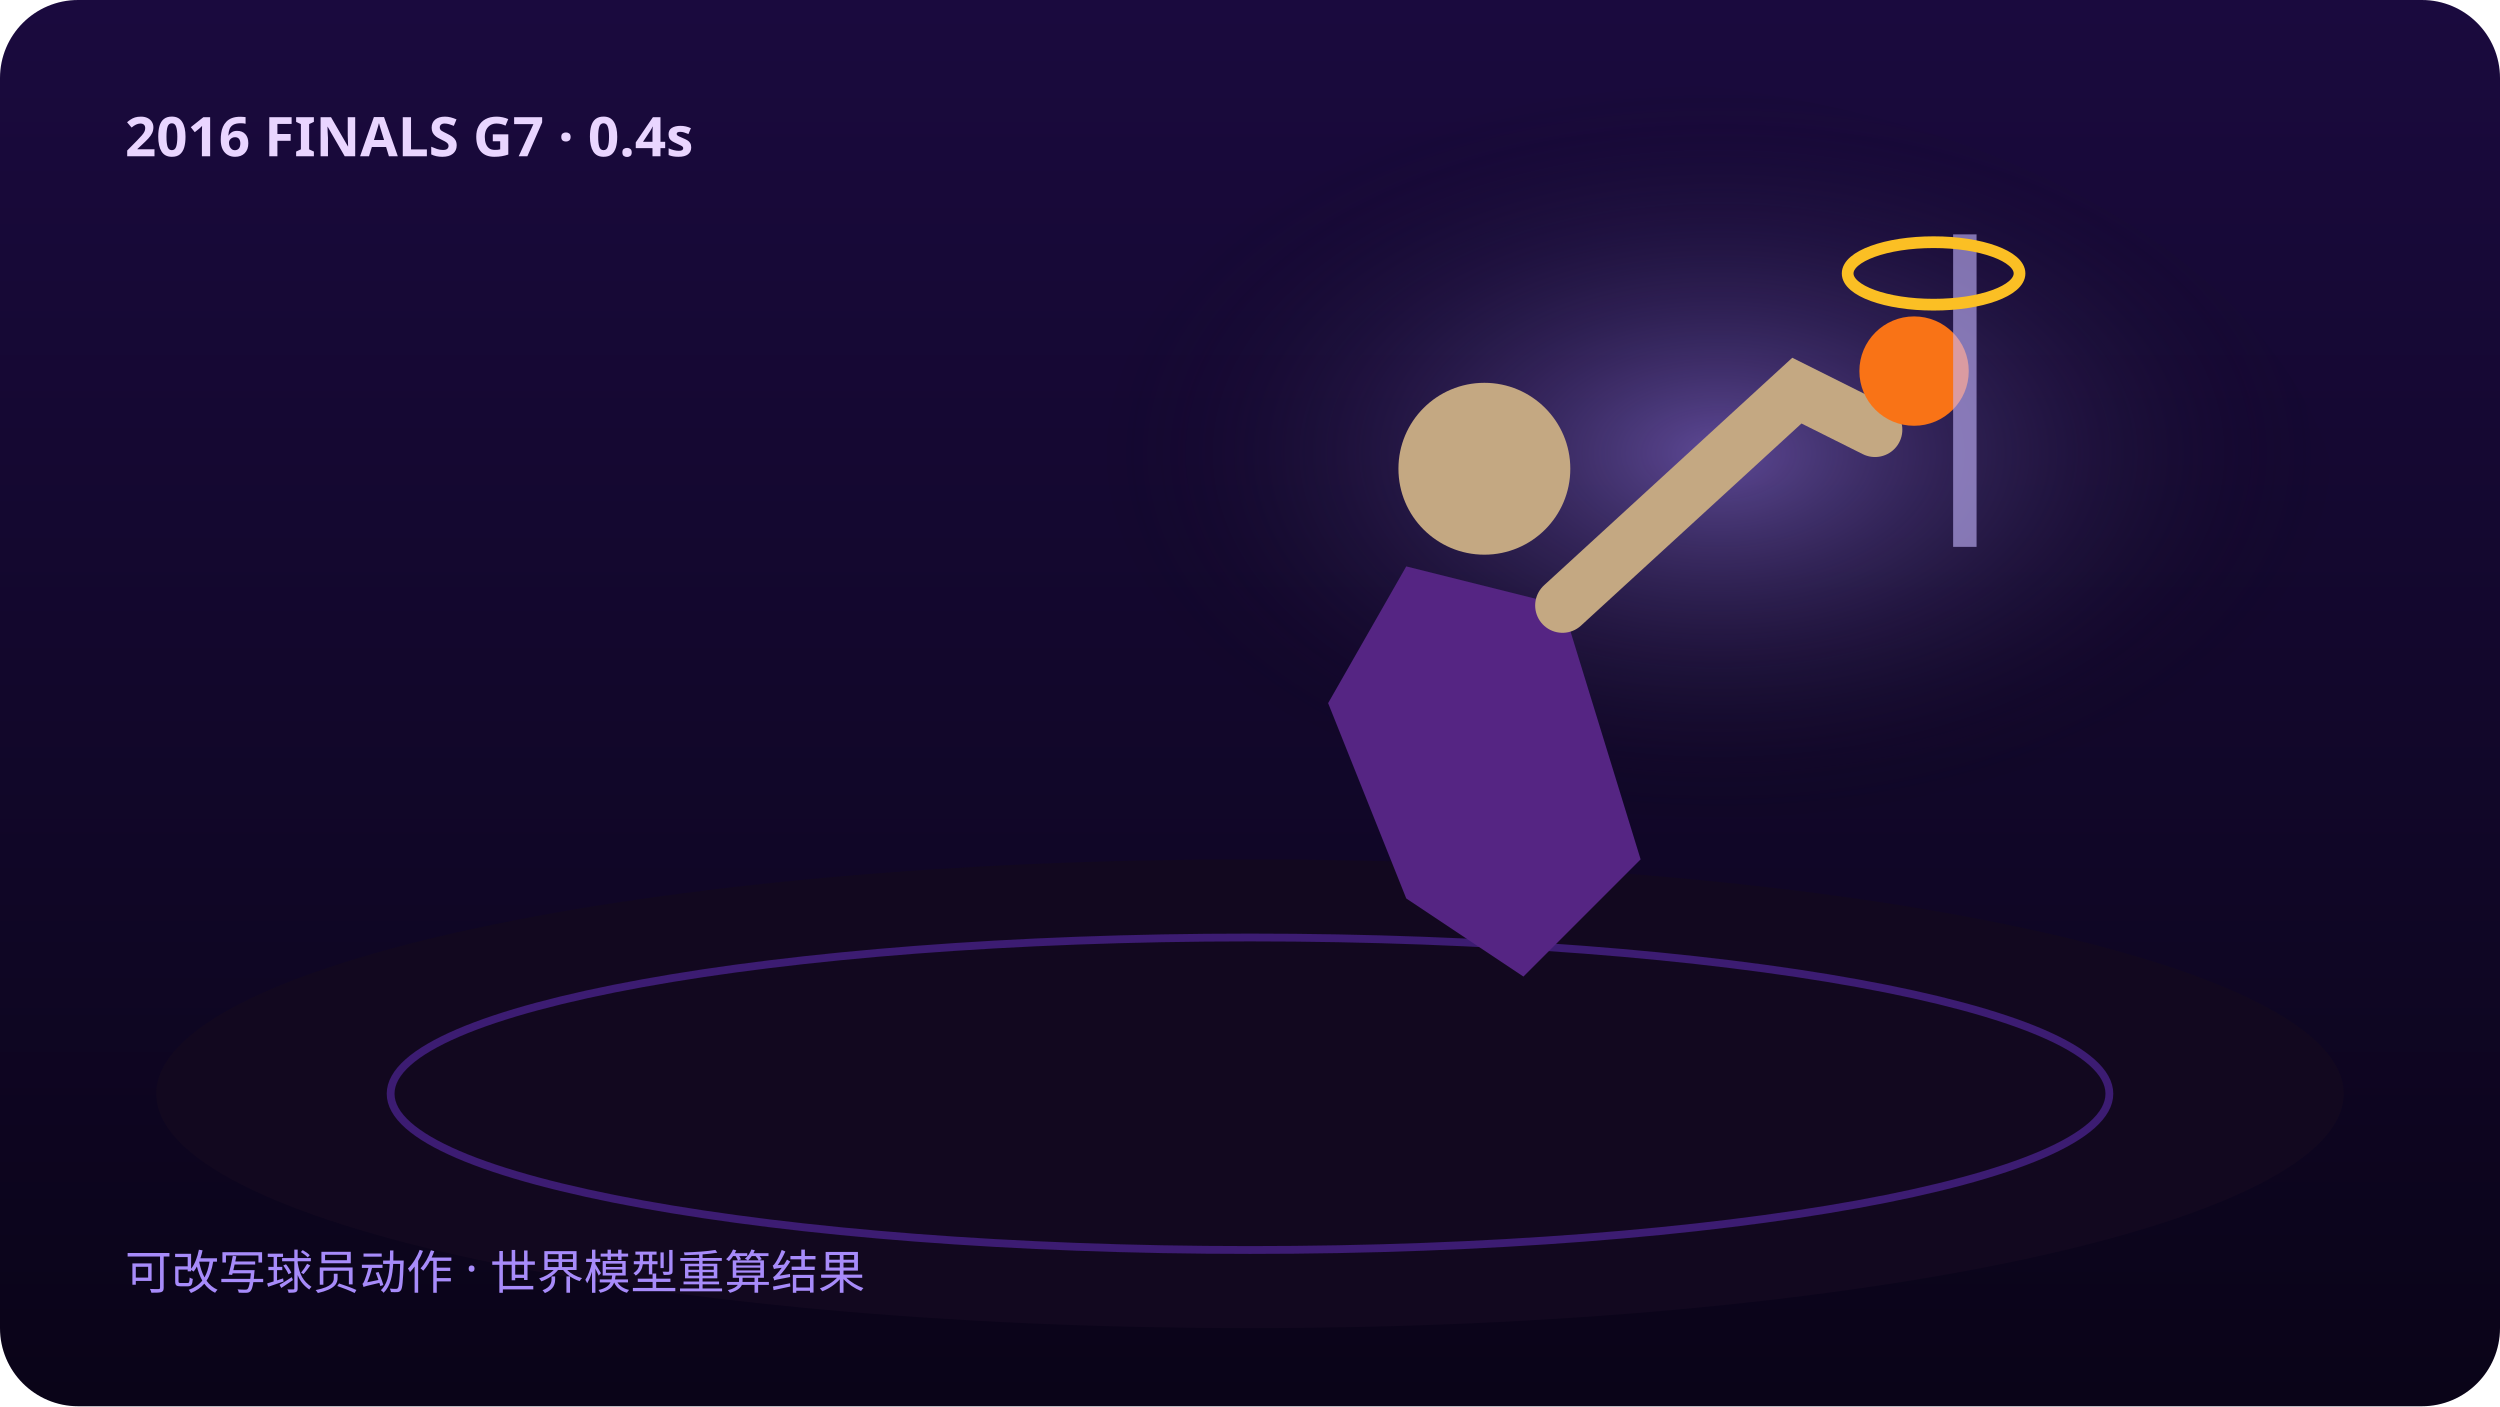
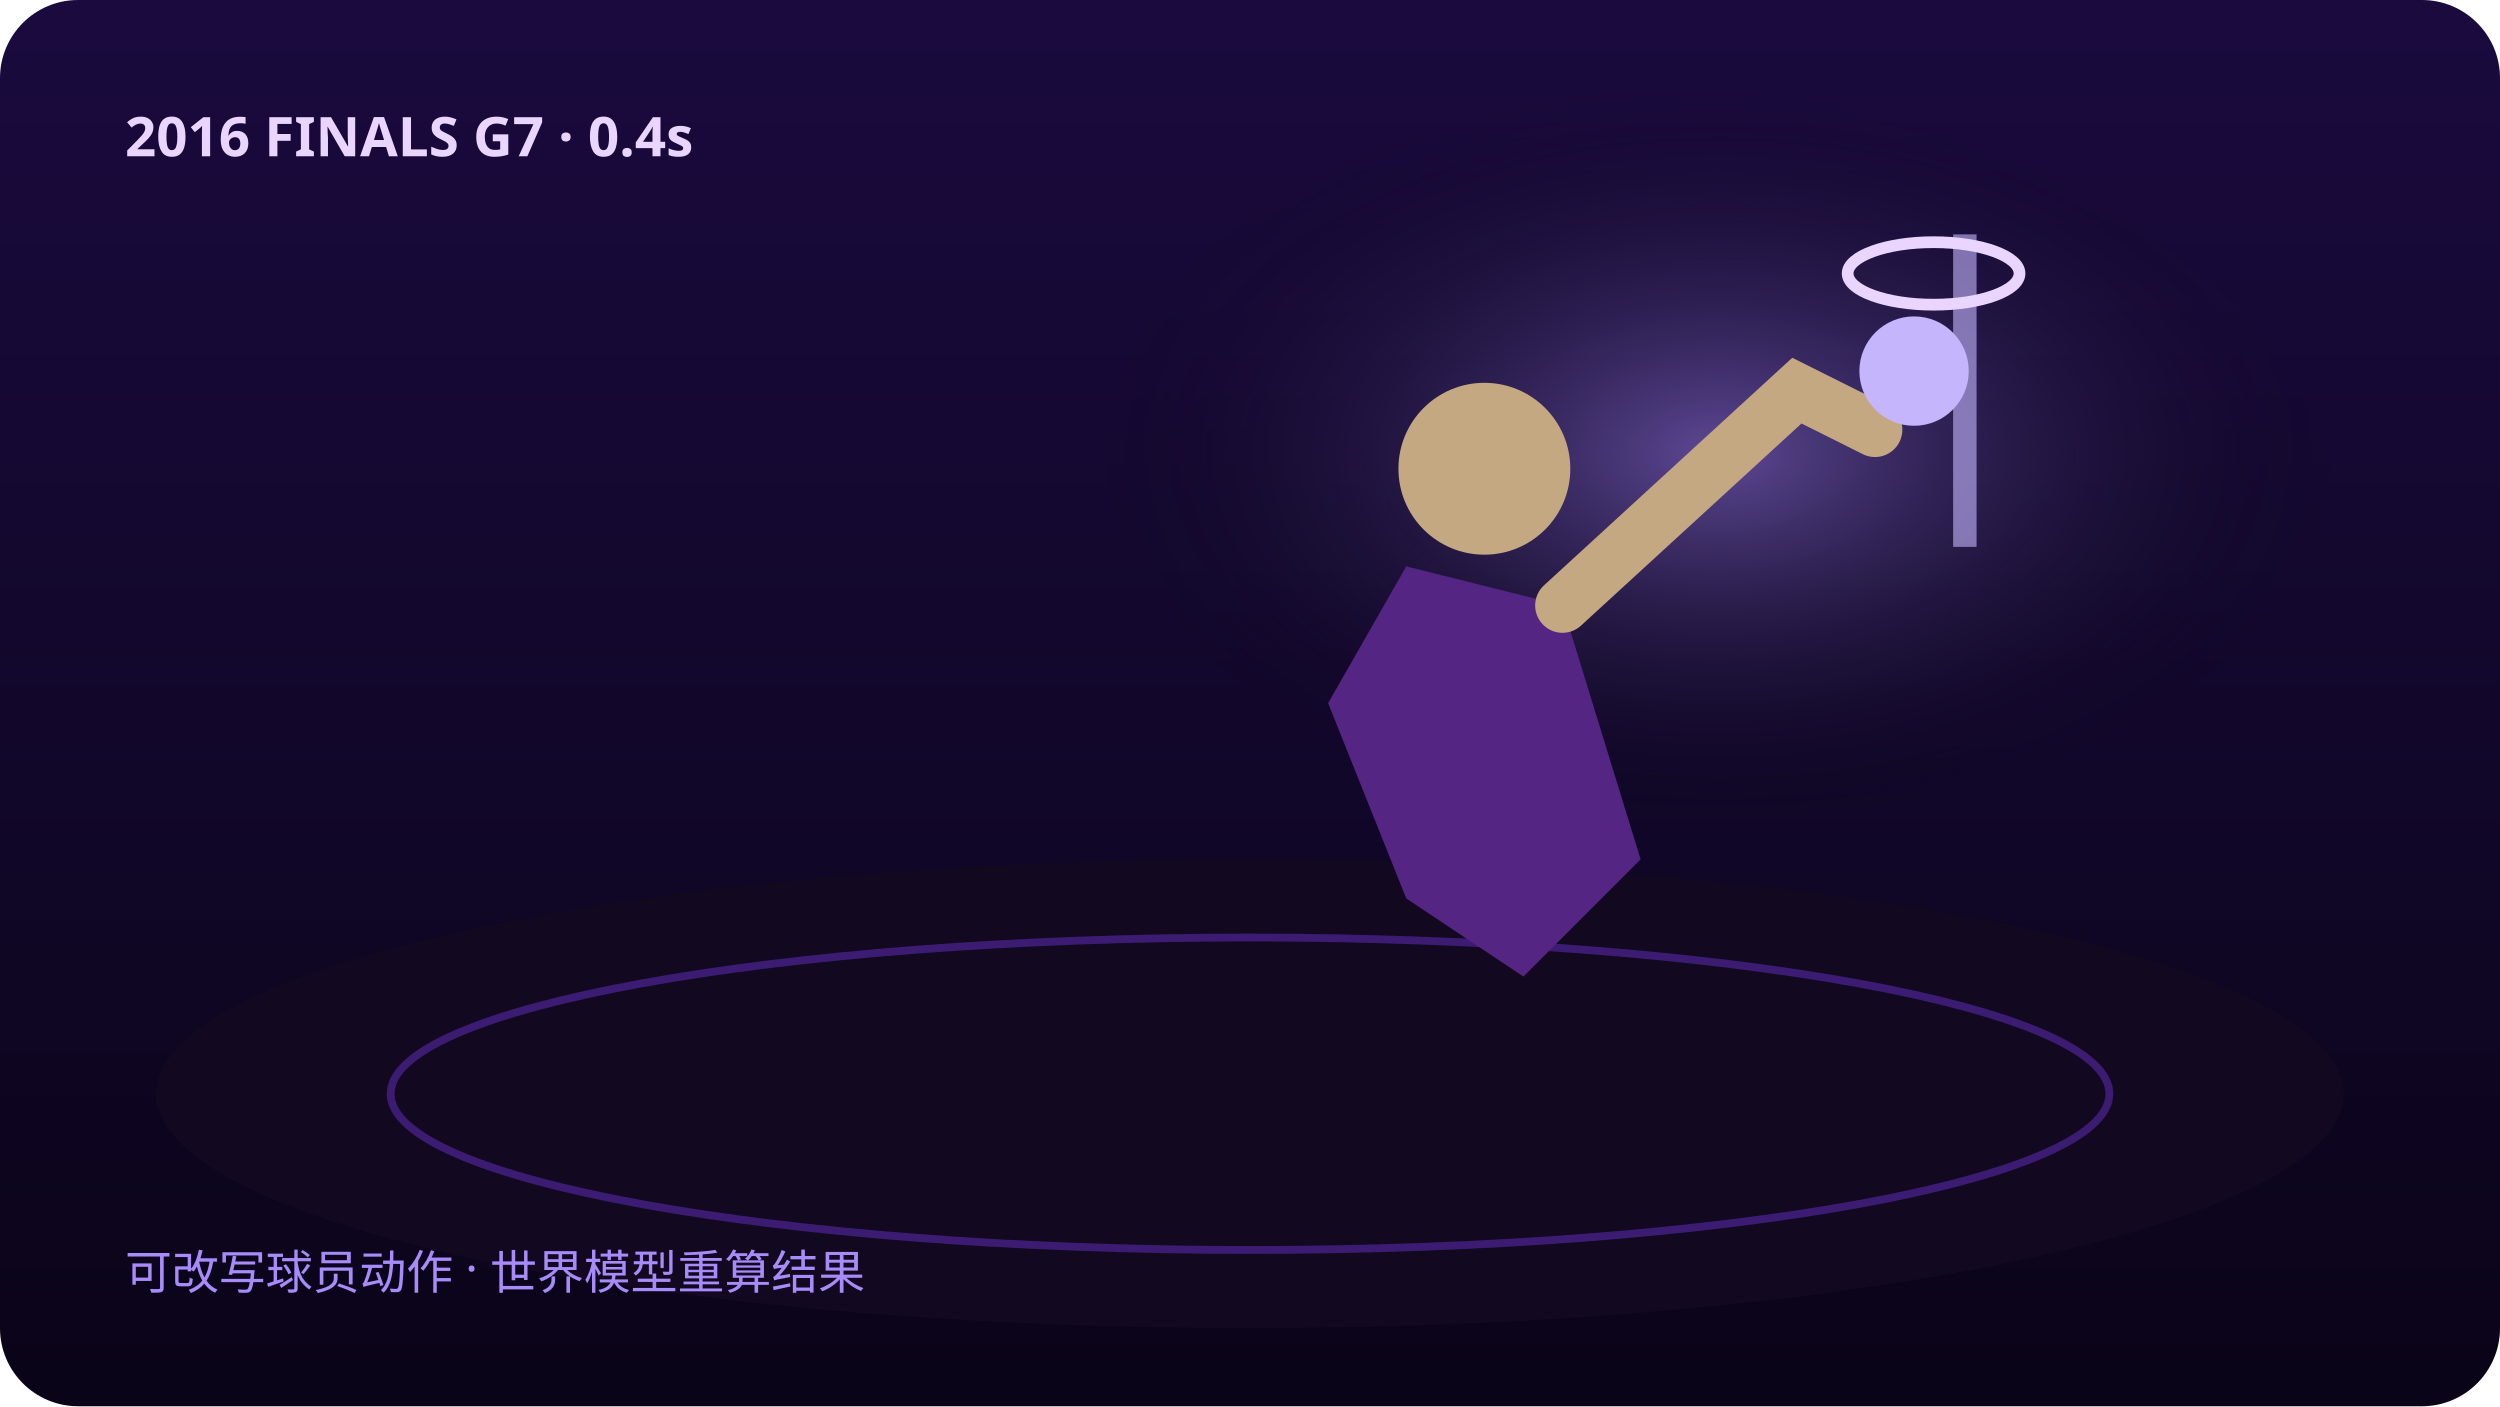
<svg xmlns="http://www.w3.org/2000/svg" viewBox="0 0 640 360" fill="none">
  <defs>
    <linearGradient id="sky" x1="0" y1="0" x2="0" y2="1">
      <stop offset="0%" stop-color="#1a0a3e" />
      <stop offset="100%" stop-color="#0a0418" />
    </linearGradient>
    <radialGradient id="spot" cx="60%" cy="40%" r="40%">
      <stop offset="0%" stop-color="#A78BFA" stop-opacity=".5" />
      <stop offset="100%" stop-color="#000" stop-opacity="0" />
    </radialGradient>
  </defs>
  <rect width="640" height="360" rx="20" fill="url(#sky)" />
  <ellipse cx="400" cy="140" rx="200" ry="120" fill="url(#spot)" />
  <ellipse cx="320" cy="280" rx="280" ry="60" fill="#12081f" />
  <ellipse cx="320" cy="280" rx="220" ry="40" stroke="#7C3AED" stroke-opacity=".4" stroke-width="2" />
  <ellipse cx="380" cy="120" rx="22" ry="22" fill="#c4a882" />
  <path d="M360 145 L400 155 L420 220 L390 250 L360 230 L340 180 Z" fill="#552583" />
  <path d="M400 155 L460 100 L480 110" stroke="#c4a882" stroke-width="14" stroke-linecap="round" />
-   <circle cx="490" cy="95" r="14" fill="#F97316" />
+   <circle cx="490" cy="95" r="14" fill="#c4b5fd" />
  <rect x="500" y="60" width="6" height="80" fill="#C4B5FD" opacity=".6" />
-   <ellipse cx="495" cy="70" rx="22" ry="8" stroke="#FBBF24" stroke-width="3" fill="none" />
+   <ellipse cx="495" cy="70" rx="22" ry="8" stroke="#e9d5ff" stroke-width="3" fill="none" />
  <text x="32" y="40" fill="#E9D5FF" font-family="system-ui,sans-serif" font-size="14" font-weight="600">2016 FINALS G7 · 0.4s</text>
  <text x="32" y="330" fill="#A78BFA" font-family="system-ui,sans-serif" font-size="12">可改写球员动作 · 世界模型重算结果</text>
</svg>
